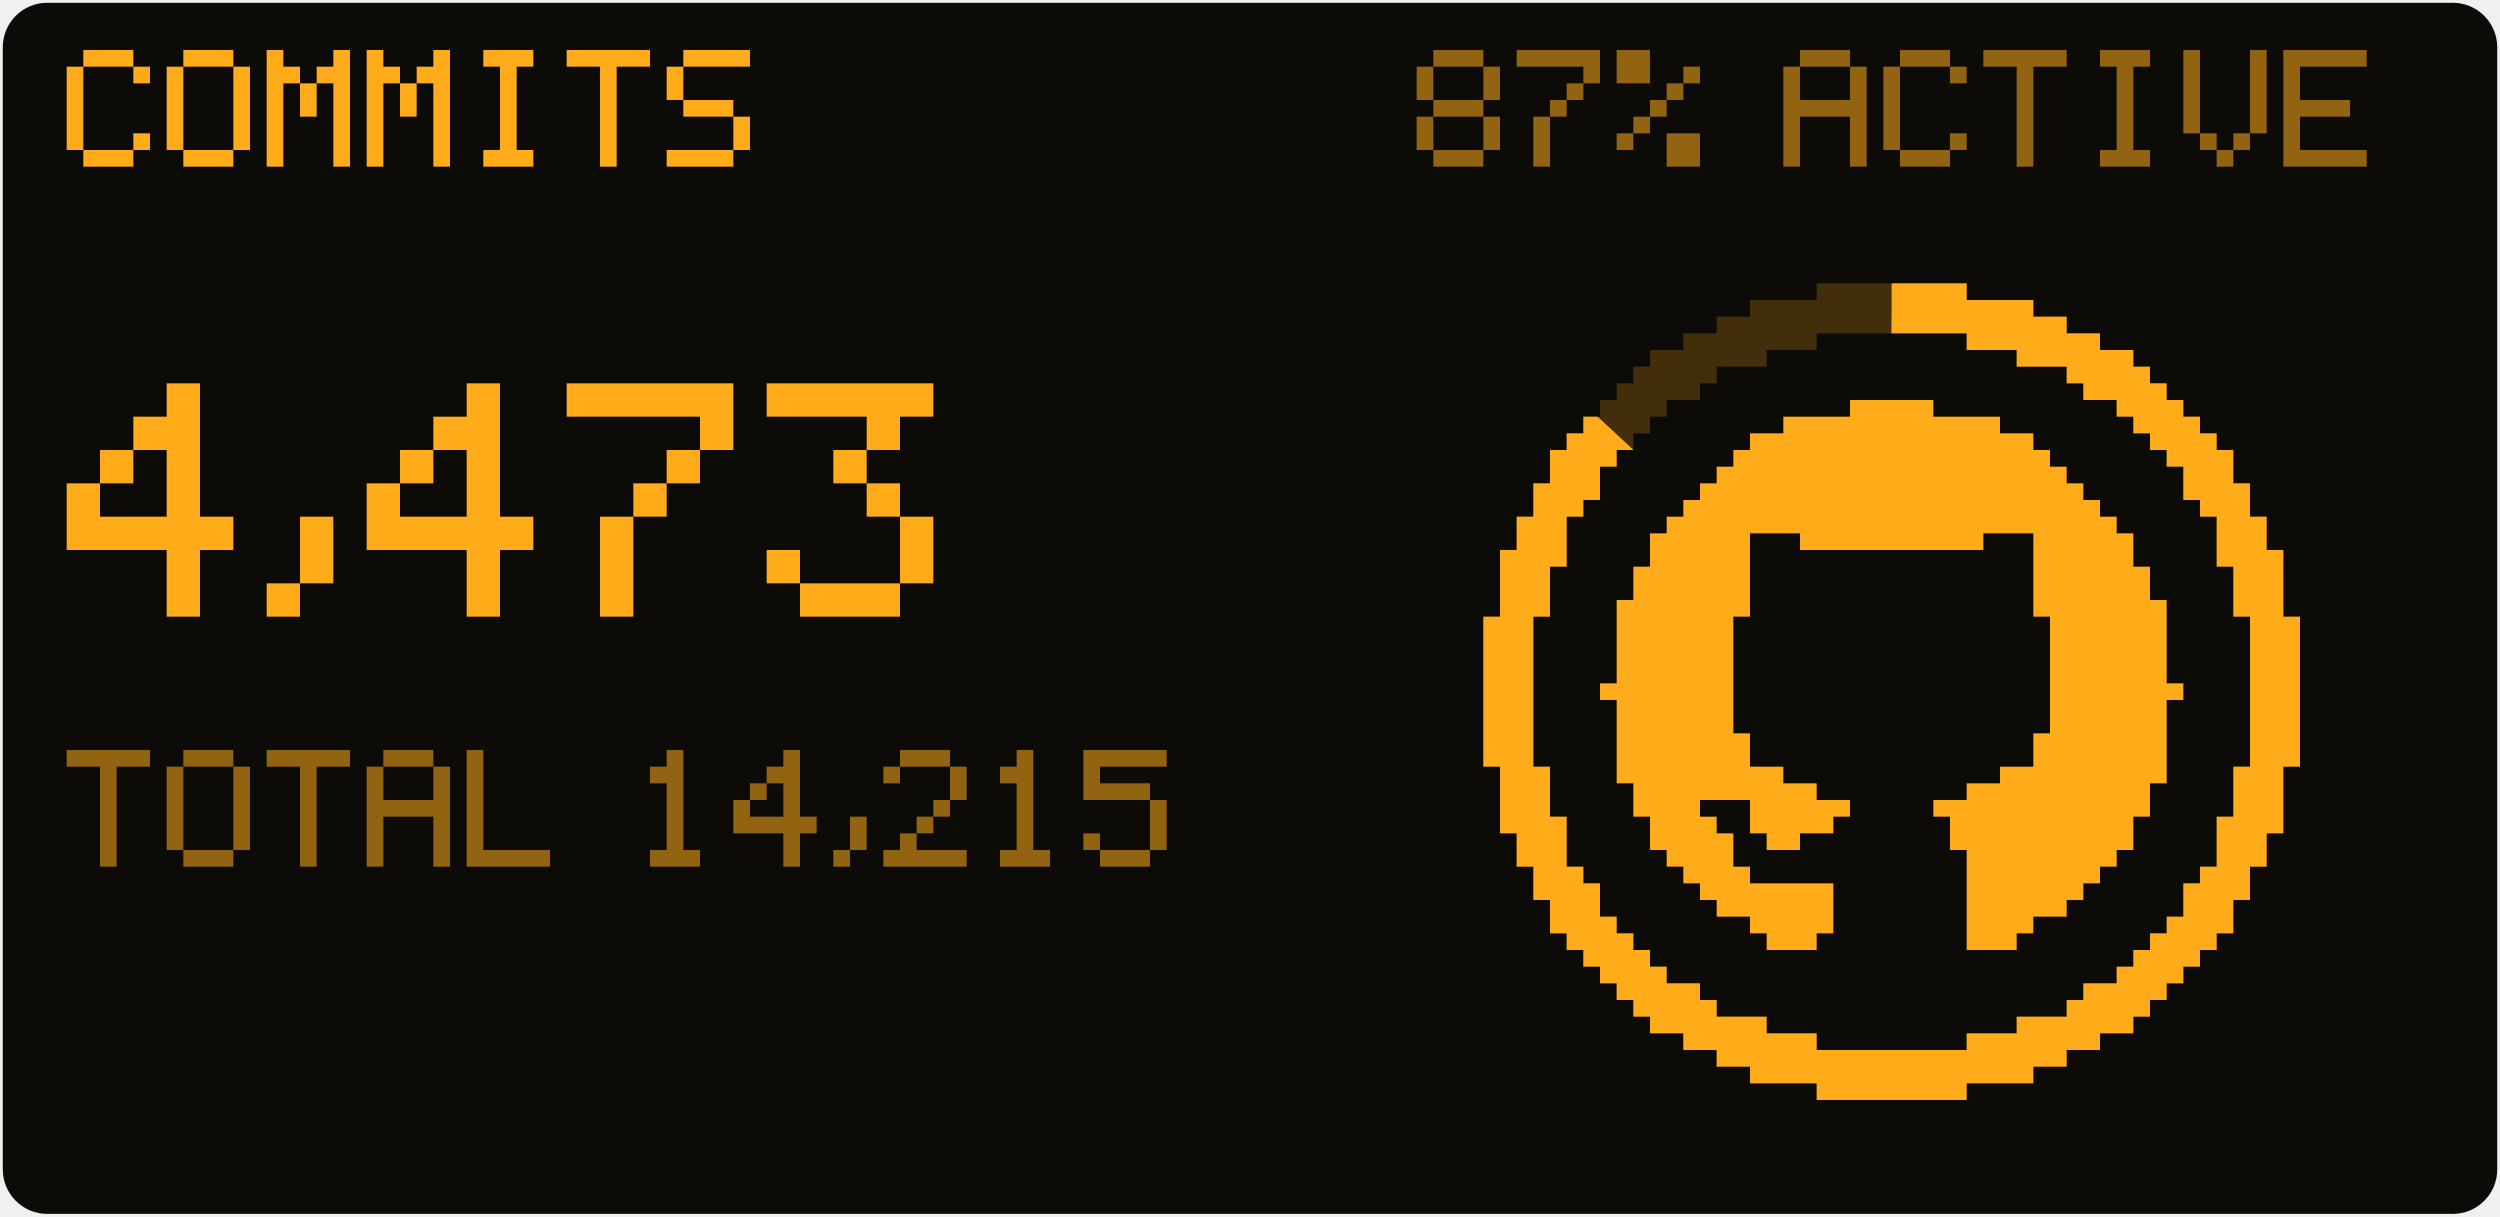
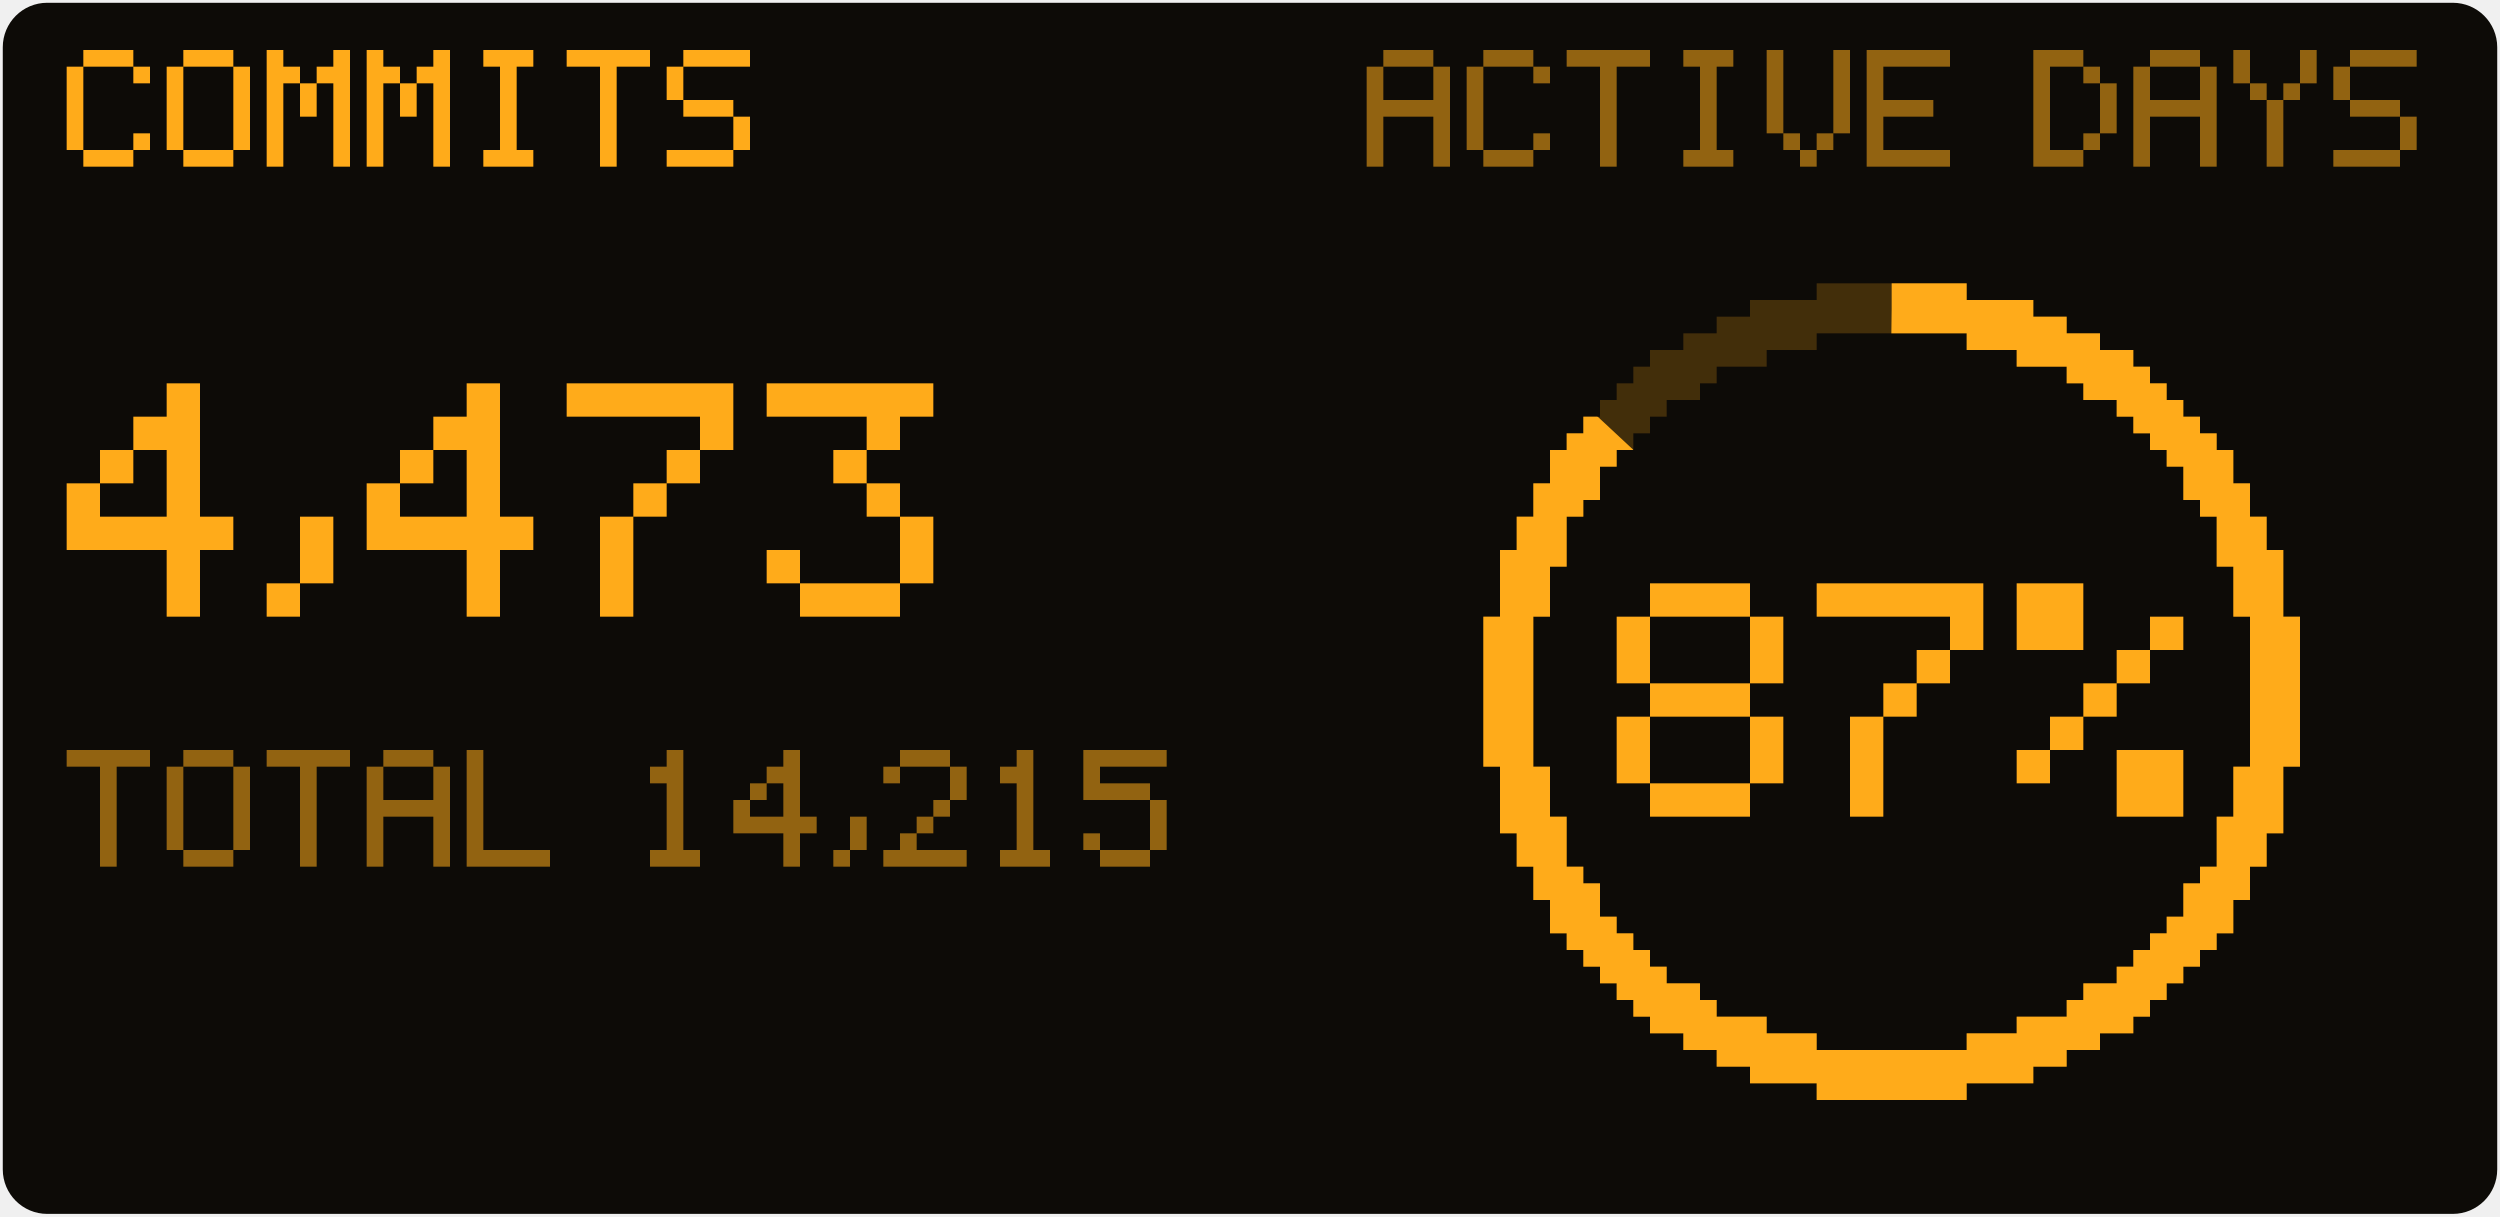
<svg xmlns="http://www.w3.org/2000/svg" width="450" height="219" viewBox="0 0 450 219" fill="none" role="img" aria-labelledby="title desc">
  <style>
  text { font-family: -apple-system, BlinkMacSystemFont, 'Segoe UI', 'Noto Sans', Helvetica, Arial, sans-serif; }
  .as0 { animation: as0 18s infinite; }
  @keyframes as0 { 0.000% { opacity: 1; transform: translateY(0px); } 20.000% { opacity: 1; transform: translateY(0px); animation-timing-function: steps(71); } 23.333% { opacity: 1; transform: translateY(-213px); } 23.339% { opacity: 0; transform: translateY(0); } 100.000% { opacity: 0; transform: translateY(0); } }
  .ash0 { animation: ash0 18s infinite; }
  @keyframes ash0 { 0.000% { transform: translateX(-30px) skewX(-25deg); } 6.111% { transform: translateX(-30px) skewX(-25deg); animation-timing-function: steps(41); } 10.716% { transform: translateX(343px) skewX(-25deg); } 100.000% { transform: translateX(343px) skewX(-25deg); } }
  .asp0all { animation: asp0all 18s infinite; }
  @keyframes asp0all { 0.000% { opacity: 0; } 3.333% { opacity: 0; animation-timing-function: steps(1, end); } 3.339% { opacity: 1; } 99.994% { opacity: 1; animation-timing-function: steps(1, end); } 100.000% { opacity: 0; } }
  .asp0k0 { animation: asp0k0 18s infinite; }
  @keyframes asp0k0 { 0.000% { opacity: 0; } 0.000% { opacity: 0; animation-timing-function: steps(1, end); } 0.556% { opacity: 1; } 99.994% { opacity: 1; animation-timing-function: steps(1, end); } 100.000% { opacity: 0; } }
  .asp0k1 { animation: asp0k1 18s infinite; }
  @keyframes asp0k1 { 0.000% { opacity: 0; } 0.556% { opacity: 0; animation-timing-function: steps(1, end); } 1.111% { opacity: 1; } 99.994% { opacity: 1; animation-timing-function: steps(1, end); } 100.000% { opacity: 0; } }
  .asp0k2 { animation: asp0k2 18s infinite; }
  @keyframes asp0k2 { 0.000% { opacity: 0; } 1.111% { opacity: 0; animation-timing-function: steps(1, end); } 1.667% { opacity: 1; } 99.994% { opacity: 1; animation-timing-function: steps(1, end); } 100.000% { opacity: 0; } }
  .asp0k3 { animation: asp0k3 18s infinite; }
  @keyframes asp0k3 { 0.000% { opacity: 0; } 1.667% { opacity: 0; animation-timing-function: steps(1, end); } 2.222% { opacity: 1; } 99.994% { opacity: 1; animation-timing-function: steps(1, end); } 100.000% { opacity: 0; } }
  .asp0k4 { animation: asp0k4 18s infinite; }
  @keyframes asp0k4 { 0.000% { opacity: 0; } 2.222% { opacity: 0; animation-timing-function: steps(1, end); } 2.778% { opacity: 1; } 99.994% { opacity: 1; animation-timing-function: steps(1, end); } 100.000% { opacity: 0; } }
  .asp0k5 { animation: asp0k5 18s infinite; }
  @keyframes asp0k5 { 0.000% { opacity: 0; } 2.778% { opacity: 0; animation-timing-function: steps(1, end); } 3.333% { opacity: 1; } 99.994% { opacity: 1; animation-timing-function: steps(1, end); } 100.000% { opacity: 0; } }
  .as1 { animation: as1 18s infinite; }
  @keyframes as1 { 0.000% { opacity: 0; transform: translateY(0); } 19.994% { opacity: 0; transform: translateY(0); } 20.000% { opacity: 1; transform: translateY(213px); animation-timing-function: steps(71); } 23.333% { opacity: 1; transform: translateY(0px); } 43.333% { opacity: 1; transform: translateY(0px); } 43.339% { opacity: 0; transform: translateY(0); } 100.000% { opacity: 0; transform: translateY(0); } }
  .ash1 { animation: ash1 18s infinite; }
  @keyframes ash1 { 0.000% { transform: translateX(-30px) skewX(-25deg); } 26.111% { transform: translateX(-30px) skewX(-25deg); animation-timing-function: steps(41); } 30.716% { transform: translateX(343px) skewX(-25deg); } 100.000% { transform: translateX(343px) skewX(-25deg); } }
  .awo1 { transform-box: fill-box; transform-origin: right; animation: awo1 18s infinite; }
  @keyframes awo1 { 0.000% { transform: scaleX(1); } 40.000% { transform: scaleX(1); animation-timing-function: steps(80); } 43.333% { transform: scaleX(0); } 100.000% { transform: scaleX(1); } }
  .as2 { animation: as2 18s infinite; }
  @keyframes as2 { 0.000% { opacity: 0; transform: translateY(0); } 39.994% { opacity: 0; transform: translateY(0); } 40.000% { opacity: 1; transform: translateY(0px); } 59.994% { opacity: 1; transform: translateY(0px); } 60.000% { opacity: 0; transform: translateY(0); } 100.000% { opacity: 0; transform: translateY(0); } }
  .ash2 { animation: ash2 18s infinite; }
  @keyframes ash2 { 0.000% { transform: translateX(-30px) skewX(-25deg); } 46.111% { transform: translateX(-30px) skewX(-25deg); animation-timing-function: steps(41); } 50.716% { transform: translateX(343px) skewX(-25deg); } 100.000% { transform: translateX(343px) skewX(-25deg); } }
  .awi2 { transform-box: fill-box; transform-origin: left; animation: awi2 18s infinite; }
  @keyframes awi2 { 0.000% { transform: scaleX(0); } 40.000% { transform: scaleX(0); animation-timing-function: steps(80); } 43.333% { transform: scaleX(1); } 99.994% { transform: scaleX(1); } 100.000% { transform: scaleX(0); } }
  .awb2 { animation: awb2 18s infinite; }
  @keyframes awb2 { 0.000% { opacity: 0; transform: translateX(0); } 39.994% { opacity: 0; transform: translateX(0); } 40.000% { opacity: 1; transform: translateX(0); animation-timing-function: steps(78); } 43.333% { opacity: 1; transform: translateX(234px); } 43.339% { opacity: 0; transform: translateX(0); } 100.000% { opacity: 0; transform: translateX(0); } }
  .as3 { animation: as3 18s infinite; }
  @keyframes as3 { 0.000% { opacity: 0; transform: translateY(0); } 59.994% { opacity: 0; transform: translateY(0); } 60.000% { opacity: 1; transform: translateY(0); animation-timing-function: steps(1, end); } 60.667% { opacity: 0; transform: translateY(0); animation-timing-function: steps(1, end); } 61.333% { opacity: 1; transform: translateY(0); animation-timing-function: steps(1, end); } 62.000% { opacity: 0; transform: translateY(0); animation-timing-function: steps(1, end); } 62.667% { opacity: 1; transform: translateY(0); animation-timing-function: steps(1, end); } 79.994% { opacity: 1; transform: translateY(0px); } 80.000% { opacity: 0; transform: translateY(0); } 100.000% { opacity: 0; transform: translateY(0); } }
  .ash3 { animation: ash3 18s infinite; }
  @keyframes ash3 { 0.000% { transform: translateX(-30px) skewX(-25deg); } 66.111% { transform: translateX(-30px) skewX(-25deg); animation-timing-function: steps(41); } 70.716% { transform: translateX(343px) skewX(-25deg); } 100.000% { transform: translateX(343px) skewX(-25deg); } }
  .as4 { animation: as4 18s infinite; }
  @keyframes as4 { 0.000% { opacity: 0; transform: translateY(0); } 79.994% { opacity: 0; transform: translateY(0); } 80.000% { opacity: 1; transform: translateY(0px); } 99.994% { opacity: 1; transform: translateY(0px); } 100.000% { opacity: 0; transform: translateY(0); } }
  .ash4 { animation: ash4 18s infinite; }
  @keyframes ash4 { 0.000% { transform: translateX(-30px) skewX(-25deg); } 86.111% { transform: translateX(-30px) skewX(-25deg); animation-timing-function: steps(41); } 90.716% { transform: translateX(343px) skewX(-25deg); } 100.000% { transform: translateX(343px) skewX(-25deg); } }
  .at4c0 { animation: at4c0 18s infinite; }
  @keyframes at4c0 { 0.000% { opacity: 0; } 80.000% { opacity: 0; animation-timing-function: steps(1, end); } 80.222% { opacity: 1; } 99.994% { opacity: 1; animation-timing-function: steps(1, end); } 100.000% { opacity: 0; } }
  .at4c1 { animation: at4c1 18s infinite; }
  @keyframes at4c1 { 0.000% { opacity: 0; } 80.222% { opacity: 0; animation-timing-function: steps(1, end); } 80.444% { opacity: 1; } 99.994% { opacity: 1; animation-timing-function: steps(1, end); } 100.000% { opacity: 0; } }
  .at4c2 { animation: at4c2 18s infinite; }
  @keyframes at4c2 { 0.000% { opacity: 0; } 80.444% { opacity: 0; animation-timing-function: steps(1, end); } 80.667% { opacity: 1; } 99.994% { opacity: 1; animation-timing-function: steps(1, end); } 100.000% { opacity: 0; } }
  .at4c3 { animation: at4c3 18s infinite; }
  @keyframes at4c3 { 0.000% { opacity: 0; } 80.667% { opacity: 0; animation-timing-function: steps(1, end); } 80.889% { opacity: 1; } 99.994% { opacity: 1; animation-timing-function: steps(1, end); } 100.000% { opacity: 0; } }
  .at4c4 { animation: at4c4 18s infinite; }
  @keyframes at4c4 { 0.000% { opacity: 0; } 80.889% { opacity: 0; animation-timing-function: steps(1, end); } 81.111% { opacity: 1; } 99.994% { opacity: 1; animation-timing-function: steps(1, end); } 100.000% { opacity: 0; } }
  .at4c5 { animation: at4c5 18s infinite; }
  @keyframes at4c5 { 0.000% { opacity: 0; } 81.111% { opacity: 0; animation-timing-function: steps(1, end); } 81.333% { opacity: 1; } 99.994% { opacity: 1; animation-timing-function: steps(1, end); } 100.000% { opacity: 0; } }
  .at4c6 { animation: at4c6 18s infinite; }
  @keyframes at4c6 { 0.000% { opacity: 0; } 81.333% { opacity: 0; animation-timing-function: steps(1, end); } 81.556% { opacity: 1; } 99.994% { opacity: 1; animation-timing-function: steps(1, end); } 100.000% { opacity: 0; } }
  .at4c7 { animation: at4c7 18s infinite; }
  @keyframes at4c7 { 0.000% { opacity: 0; } 81.556% { opacity: 0; animation-timing-function: steps(1, end); } 81.778% { opacity: 1; } 99.994% { opacity: 1; animation-timing-function: steps(1, end); } 100.000% { opacity: 0; } }
  .at4c8 { animation: at4c8 18s infinite; }
  @keyframes at4c8 { 0.000% { opacity: 0; } 81.778% { opacity: 0; animation-timing-function: steps(1, end); } 82.000% { opacity: 1; } 99.994% { opacity: 1; animation-timing-function: steps(1, end); } 100.000% { opacity: 0; } }
  .at4c9 { animation: at4c9 18s infinite; }
  @keyframes at4c9 { 0.000% { opacity: 0; } 82.000% { opacity: 0; animation-timing-function: steps(1, end); } 82.222% { opacity: 1; } 99.994% { opacity: 1; animation-timing-function: steps(1, end); } 100.000% { opacity: 0; } }
  .at4c10 { animation: at4c10 18s infinite; }
  @keyframes at4c10 { 0.000% { opacity: 0; } 82.222% { opacity: 0; animation-timing-function: steps(1, end); } 82.444% { opacity: 1; } 99.994% { opacity: 1; animation-timing-function: steps(1, end); } 100.000% { opacity: 0; } }
  .at4c11 { animation: at4c11 18s infinite; }
  @keyframes at4c11 { 0.000% { opacity: 0; } 82.444% { opacity: 0; animation-timing-function: steps(1, end); } 82.667% { opacity: 1; } 99.994% { opacity: 1; animation-timing-function: steps(1, end); } 100.000% { opacity: 0; } }
  .at4c12 { animation: at4c12 18s infinite; }
  @keyframes at4c12 { 0.000% { opacity: 0; } 82.667% { opacity: 0; animation-timing-function: steps(1, end); } 82.889% { opacity: 1; } 99.994% { opacity: 1; animation-timing-function: steps(1, end); } 100.000% { opacity: 0; } }
  .at4c13 { animation: at4c13 18s infinite; }
  @keyframes at4c13 { 0.000% { opacity: 0; } 82.889% { opacity: 0; animation-timing-function: steps(1, end); } 83.111% { opacity: 1; } 99.994% { opacity: 1; animation-timing-function: steps(1, end); } 100.000% { opacity: 0; } }
  .at4c14 { animation: at4c14 18s infinite; }
  @keyframes at4c14 { 0.000% { opacity: 0; } 83.111% { opacity: 0; animation-timing-function: steps(1, end); } 83.333% { opacity: 1; } 99.994% { opacity: 1; animation-timing-function: steps(1, end); } 100.000% { opacity: 0; } }
  .at4c15 { animation: at4c15 18s infinite; }
  @keyframes at4c15 { 0.000% { opacity: 0; } 83.333% { opacity: 0; animation-timing-function: steps(1, end); } 83.556% { opacity: 1; } 99.994% { opacity: 1; animation-timing-function: steps(1, end); } 100.000% { opacity: 0; } }
  .at4c16 { animation: at4c16 18s infinite; }
  @keyframes at4c16 { 0.000% { opacity: 0; } 83.556% { opacity: 0; animation-timing-function: steps(1, end); } 83.778% { opacity: 1; } 99.994% { opacity: 1; animation-timing-function: steps(1, end); } 100.000% { opacity: 0; } }
  .at4c17 { animation: at4c17 18s infinite; }
  @keyframes at4c17 { 0.000% { opacity: 0; } 83.778% { opacity: 0; animation-timing-function: steps(1, end); } 84.000% { opacity: 1; } 99.994% { opacity: 1; animation-timing-function: steps(1, end); } 100.000% { opacity: 0; } }
  .at4c18 { animation: at4c18 18s infinite; }
  @keyframes at4c18 { 0.000% { opacity: 0; } 84.000% { opacity: 0; animation-timing-function: steps(1, end); } 84.222% { opacity: 1; } 99.994% { opacity: 1; animation-timing-function: steps(1, end); } 100.000% { opacity: 0; } }
  .at4c19 { animation: at4c19 18s infinite; }
  @keyframes at4c19 { 0.000% { opacity: 0; } 84.222% { opacity: 0; animation-timing-function: steps(1, end); } 84.444% { opacity: 1; } 99.994% { opacity: 1; animation-timing-function: steps(1, end); } 100.000% { opacity: 0; } }
  .at4c20 { animation: at4c20 18s infinite; }
  @keyframes at4c20 { 0.000% { opacity: 0; } 84.444% { opacity: 0; animation-timing-function: steps(1, end); } 84.667% { opacity: 1; } 99.994% { opacity: 1; animation-timing-function: steps(1, end); } 100.000% { opacity: 0; } }
  .at4c21 { animation: at4c21 18s infinite; }
  @keyframes at4c21 { 0.000% { opacity: 0; } 84.667% { opacity: 0; animation-timing-function: steps(1, end); } 84.889% { opacity: 1; } 99.994% { opacity: 1; animation-timing-function: steps(1, end); } 100.000% { opacity: 0; } }
  .at4c22 { animation: at4c22 18s infinite; }
  @keyframes at4c22 { 0.000% { opacity: 0; } 84.889% { opacity: 0; animation-timing-function: steps(1, end); } 85.111% { opacity: 1; } 99.994% { opacity: 1; animation-timing-function: steps(1, end); } 100.000% { opacity: 0; } }
  .at4c23 { animation: at4c23 18s infinite; }
  @keyframes at4c23 { 0.000% { opacity: 0; } 85.111% { opacity: 0; animation-timing-function: steps(1, end); } 85.333% { opacity: 1; } 99.994% { opacity: 1; animation-timing-function: steps(1, end); } 100.000% { opacity: 0; } }
  .fill { animation: fill 1.4s steps(40) 0.2s both; }
  @keyframes fill { from { stroke-dashoffset: 433.5; } }
  @media (prefers-reduced-motion: reduce) { * { animation: none !important; } }
</style>
  <rect x="0.5" y="0.5" width="449" height="218" rx="8" fill="#0d0b07" />
  <defs>
    <mask id="ash0" maskUnits="userSpaceOnUse" x="0" y="0" width="450" height="219">
      <rect class="ash0" x="0" y="0" width="15" height="219" fill="#fff" transform="translate(-30 0)" />
    </mask>
    <pattern id="asp0p0" width="48" height="48" patternUnits="userSpaceOnUse">
      <path d="M24 0h3v3h-3zM39 0h3v3h-3zM45 0h3v3h-3zM0 3h3v3h-3zM15 3h3v3h-3zM30 3h3v3h-3zM36 3h6v3h-6zM12 6h3v3h-3zM18 6h3v3h-3zM33 9h3v3h-3zM3 12h3v6h-3zM12 12h3v3h-3zM39 15h3v3h-3zM24 18h3v3h-3zM30 18h3v3h-3zM21 24h6v3h-6zM15 27h3v3h-3zM30 27h3v3h-3zM12 30h3v6h-3zM21 30h3v3h-3zM33 30h3v3h-3zM3 33h3v3h-3zM18 33h3v3h-3zM30 33h3v3h-3zM0 36h3v3h-3zM15 36h3v3h-3zM21 36h3v6h-3zM27 36h3v3h-3zM33 36h3v3h-3zM45 36h3v6h-3zM0 39h9v3h-9zM12 39h3v6h-3zM21 42h6v3h-6zM6 45h3v3h-3z" fill="#fff" />
    </pattern>
    <pattern id="asp0p1" width="48" height="48" patternUnits="userSpaceOnUse">
      <path d="M3 0h3v3h-3zM30 0h6v3h-6zM24 3h3v3h-3zM27 6h3v3h-3zM33 6h3v3h-3zM42 6h3v3h-3zM6 9h3v3h-3zM30 9h3v3h-3zM45 9h3v3h-3zM9 12h3v3h-3zM27 12h3v3h-3zM42 12h6v3h-6zM6 15h3v3h-3zM24 15h6v3h-6zM33 15h3v3h-3zM3 18h3v3h-3zM9 18h6v3h-6zM36 18h3v3h-3zM6 21h6v3h-6zM12 24h6v3h-6zM33 24h3v3h-3zM39 24h6v3h-6zM9 27h3v3h-3zM24 27h3v3h-3zM39 27h3v3h-3zM9 33h3v6h-3zM15 33h3v3h-3zM42 33h6v3h-6zM30 36h3v3h-3zM18 39h3v3h-3zM24 39h6v3h-6zM0 42h3v3h-3zM27 42h9v3h-9zM33 45h3v3h-3z" fill="#fff" />
    </pattern>
    <pattern id="asp0p2" width="48" height="48" patternUnits="userSpaceOnUse">
      <path d="M42 0h3v3h-3zM21 3h3v3h-3zM15 6h3v6h-3zM24 6h3v6h-3zM45 6h3v3h-3zM3 9h3v3h-3zM42 9h3v3h-3zM0 12h3v3h-3zM30 12h6v3h-6zM15 15h6v3h-6zM0 18h3v3h-3zM15 18h3v3h-3zM21 18h3v3h-3zM27 18h3v3h-3zM12 21h6v3h-6zM36 21h3v3h-3zM45 21h3v3h-3zM0 24h3v3h-3zM18 24h3v3h-3zM21 27h3v3h-3zM36 27h3v3h-3zM45 27h3v3h-3zM6 30h3v3h-3zM39 30h6v3h-6zM33 33h3v3h-3zM39 33h3v6h-3zM9 39h3v6h-3zM30 39h3v3h-3zM39 45h3v3h-3z" fill="#fff" />
    </pattern>
    <pattern id="asp0p3" width="48" height="48" patternUnits="userSpaceOnUse">
      <path d="M0 0h3v3h-3zM6 0h3v3h-3zM15 0h3v3h-3zM18 3h3v3h-3zM21 6h3v6h-3zM39 6h3v3h-3zM0 9h3v3h-3zM12 9h3v3h-3zM27 9h3v3h-3zM36 9h6v3h-6zM18 12h6v3h-6zM36 12h3v6h-3zM0 15h3v3h-3zM21 15h3v3h-3zM39 18h6v3h-6zM21 21h3v3h-3zM30 21h3v3h-3zM39 21h3v3h-3zM27 24h3v3h-3zM36 24h3v3h-3zM45 24h3v3h-3zM0 27h3v6h-3zM42 27h3v3h-3zM15 30h6v3h-6zM24 30h3v3h-3zM30 30h3v3h-3zM27 33h3v3h-3zM3 36h6v3h-6zM12 36h3v3h-3zM33 39h3v3h-3zM42 39h3v3h-3zM36 42h6v3h-6zM45 42h3v3h-3zM3 45h3v3h-3zM9 45h9v3h-9zM24 45h3v3h-3z" fill="#fff" />
    </pattern>
    <pattern id="asp0p4" width="48" height="48" patternUnits="userSpaceOnUse">
      <path d="M12 0h3v3h-3zM3 3h3v6h-3zM9 3h6v3h-6zM33 3h3v3h-3zM42 3h6v3h-6zM9 6h3v3h-3zM30 6h3v3h-3zM18 9h3v3h-3zM6 12h3v3h-3zM39 12h3v3h-3zM9 15h6v3h-6zM45 15h3v3h-3zM6 18h3v3h-3zM18 18h3v6h-3zM0 21h3v3h-3zM27 21h3v3h-3zM3 24h3v3h-3zM30 24h3v3h-3zM12 27h3v3h-3zM18 27h3v3h-3zM27 27h3v6h-3zM45 30h3v3h-3zM0 33h3v3h-3zM21 33h6v3h-6zM36 33h3v6h-3zM42 36h3v3h-3zM39 39h3v3h-3zM3 42h6v3h-6zM15 42h6v3h-6zM18 45h3v3h-3zM27 45h3v3h-3z" fill="#fff" />
    </pattern>
    <pattern id="asp0p5" width="48" height="48" patternUnits="userSpaceOnUse">
      <path d="M9 0h3v3h-3zM18 0h6v3h-6zM27 0h3v6h-3zM36 0h3v3h-3zM6 3h3v6h-3zM0 6h3v3h-3zM36 6h3v3h-3zM9 9h3v3h-3zM15 12h3v3h-3zM24 12h3v3h-3zM30 15h3v3h-3zM42 15h3v3h-3zM33 18h3v6h-3zM45 18h3v3h-3zM3 21h3v3h-3zM24 21h3v3h-3zM42 21h3v3h-3zM6 24h6v3h-6zM3 27h6v3h-6zM33 27h3v3h-3zM3 30h3v3h-3zM9 30h3v3h-3zM36 30h3v3h-3zM6 33h3v3h-3zM18 36h3v3h-3zM24 36h3v3h-3zM15 39h3v3h-3zM36 39h3v3h-3zM42 42h3v3h-3zM0 45h3v3h-3zM21 45h3v3h-3zM30 45h3v3h-3zM36 45h3v3h-3zM42 45h6v3h-6z" fill="#fff" />
    </pattern>
    <mask id="asp0" maskUnits="userSpaceOnUse" x="0" y="0" width="450" height="219">
      <rect class="asp0k0" x="0" y="0" width="450" height="219" fill="url(#asp0p0)" />
      <rect class="asp0k1" x="0" y="0" width="450" height="219" fill="url(#asp0p1)" />
      <rect class="asp0k2" x="0" y="0" width="450" height="219" fill="url(#asp0p2)" />
      <rect class="asp0k3" x="0" y="0" width="450" height="219" fill="url(#asp0p3)" />
      <rect class="asp0k4" x="0" y="0" width="450" height="219" fill="url(#asp0p4)" />
      <rect class="asp0k5" x="0" y="0" width="450" height="219" fill="url(#asp0p5)" />
      <rect class="asp0all" x="0" y="0" width="450" height="219" fill="#fff" />
    </mask>
    <mask id="ash1" maskUnits="userSpaceOnUse" x="0" y="0" width="450" height="219">
      <rect class="ash1" x="0" y="0" width="15" height="219" fill="#fff" transform="translate(-30 0)" />
    </mask>
    <mask id="awo1" maskUnits="userSpaceOnUse" x="0" y="0" width="450" height="219">
      <rect class="awo1" x="0" y="0" width="240" height="219" fill="#fff" />
    </mask>
    <mask id="ash2" maskUnits="userSpaceOnUse" x="0" y="0" width="450" height="219">
      <rect class="ash2" x="0" y="0" width="15" height="219" fill="#fff" transform="translate(-30 0)" />
    </mask>
    <mask id="awi2" maskUnits="userSpaceOnUse" x="0" y="0" width="450" height="219">
      <rect class="awi2" x="0" y="0" width="240" height="219" fill="#fff" />
    </mask>
    <mask id="ash3" maskUnits="userSpaceOnUse" x="0" y="0" width="450" height="219">
      <rect class="ash3" x="0" y="0" width="15" height="219" fill="#fff" transform="translate(-30 0)" />
    </mask>
    <mask id="ash4" maskUnits="userSpaceOnUse" x="0" y="0" width="450" height="219">
      <rect class="ash4" x="0" y="0" width="15" height="219" fill="#fff" transform="translate(-30 0)" />
    </mask>
    <clipPath id="aregion">
      <rect x="0" y="3" width="240" height="213" />
    </clipPath>
    <mask id="fill" maskUnits="userSpaceOnUse" x="0" y="0" width="450" height="219">
      <circle class="fill" cx="340.5" cy="124.5" r="69" stroke="#fff" stroke-width="15" fill="none" stroke-dasharray="433.5" stroke-dashoffset="56.4" transform="rotate(-90 340.5 124.5)" />
    </mask>
  </defs>
  <g clip-path="url(#aregion)">
    <g class="as0">
      <g mask="url(#asp0)">
        <path d="M15 9h9v3h-9zM33 9h9v3h-9zM48 9h3v3h-3zM60 9h3v3h-3zM66 9h3v3h-3zM78 9h3v3h-3zM87 9h9v3h-9zM102 9h15v3h-15zM123 9h12v3h-12zM12 12h3v15h-3zM24 12h3v3h-3zM30 12h3v15h-3zM42 12h3v15h-3zM48 12h6v3h-6zM57 12h6v3h-6zM66 12h6v3h-6zM75 12h6v3h-6zM90 12h3v15h-3zM108 12h3v18h-3zM120 12h3v6h-3zM48 15h3v15h-3zM54 15h3v6h-3zM60 15h3v15h-3zM66 15h3v15h-3zM72 15h3v6h-3zM78 15h3v15h-3zM123 18h9v3h-9zM132 21h3v6h-3zM24 24h3v3h-3zM15 27h9v3h-9zM33 27h9v3h-9zM87 27h9v3h-9zM120 27h12v3h-12z" fill="#ffab1a" />
        <path d="M30 69h6v6h-6zM84 69h6v6h-6zM102 69h30v6h-30zM138 69h30v6h-30zM24 75h12v6h-12zM78 75h12v6h-12zM126 75h6v6h-6zM156 75h6v6h-6zM18 81h6v6h-6zM30 81h6v12h-6zM72 81h6v6h-6zM84 81h6v12h-6zM120 81h6v6h-6zM150 81h6v6h-6zM12 87h6v6h-6zM66 87h6v6h-6zM114 87h6v6h-6zM156 87h6v6h-6zM12 93h30v6h-30zM54 93h6v12h-6zM66 93h30v6h-30zM108 93h6v18h-6zM162 93h6v12h-6zM30 99h6v12h-6zM84 99h6v12h-6zM138 99h6v6h-6zM48 105h6v6h-6zM144 105h18v6h-18z" fill="#ffab1a" />
        <path d="M12 135h15v3h-15zM33 135h9v3h-9zM48 135h15v3h-15zM69 135h9v3h-9zM84 135h3v18h-3zM120 135h3v3h-3zM141 135h3v3h-3zM162 135h9v3h-9zM183 135h3v3h-3zM195 135h15v3h-15zM18 138h3v18h-3zM30 138h3v15h-3zM42 138h3v15h-3zM54 138h3v18h-3zM66 138h3v6h-3zM78 138h3v6h-3zM117 138h6v3h-6zM138 138h6v3h-6zM159 138h3v3h-3zM171 138h3v6h-3zM180 138h6v3h-6zM195 138h3v3h-3zM120 141h3v12h-3zM135 141h3v3h-3zM141 141h3v6h-3zM183 141h3v12h-3zM195 141h12v3h-12zM66 144h15v3h-15zM132 144h3v3h-3zM168 144h3v3h-3zM207 144h3v9h-3zM66 147h3v9h-3zM78 147h3v9h-3zM132 147h15v3h-15zM153 147h3v6h-3zM165 147h3v3h-3zM141 150h3v6h-3zM162 150h3v3h-3zM195 150h3v3h-3zM33 153h9v3h-9zM84 153h15v3h-15zM117 153h9v3h-9zM150 153h3v3h-3zM159 153h15v3h-15zM180 153h9v3h-9zM198 153h9v3h-9z" fill="#ffab1a" fill-opacity="0.55" />
        <g mask="url(#ash0)">
          <path d="M30 69h6v6h-6zM84 69h6v6h-6zM102 69h30v6h-30zM138 69h30v6h-30zM24 75h12v6h-12zM78 75h12v6h-12zM126 75h6v6h-6zM156 75h6v6h-6zM18 81h6v6h-6zM30 81h6v12h-6zM72 81h6v6h-6zM84 81h6v12h-6zM120 81h6v6h-6zM150 81h6v6h-6zM12 87h6v6h-6zM66 87h6v6h-6zM114 87h6v6h-6zM156 87h6v6h-6zM12 93h30v6h-30zM54 93h6v12h-6zM66 93h30v6h-30zM108 93h6v18h-6zM162 93h6v12h-6zM30 99h6v12h-6zM84 99h6v12h-6zM138 99h6v6h-6zM48 105h6v6h-6zM144 105h18v6h-18z" fill="#fff2cc" />
        </g>
      </g>
    </g>
    <g class="as1" opacity="0">
      <g mask="url(#awo1)">
        <path d="M12 9h12v3h-12zM30 9h12v3h-12zM51 9h12v3h-12zM81 9h9v3h-9zM96 9h12v3h-12zM114 9h15v3h-15zM135 9h9v3h-9zM150 9h15v3h-15zM168 9h15v3h-15zM186 9h9v3h-9zM12 12h3v6h-3zM24 12h3v6h-3zM30 12h3v6h-3zM42 12h3v6h-3zM48 12h3v6h-3zM78 12h3v15h-3zM90 12h3v3h-3zM96 12h3v6h-3zM108 12h3v6h-3zM114 12h3v6h-3zM132 12h3v6h-3zM144 12h3v6h-3zM156 12h3v18h-3zM168 12h3v6h-3zM186 12h3v15h-3zM195 12h3v3h-3zM198 15h3v9h-3zM12 18h12v3h-12zM30 18h12v3h-12zM51 18h9v3h-9zM96 18h12v3h-12zM114 18h12v3h-12zM132 18h15v3h-15zM168 18h12v3h-12zM12 21h3v9h-3zM30 21h3v9h-3zM36 21h3v3h-3zM60 21h3v6h-3zM96 21h3v9h-3zM102 21h3v3h-3zM114 21h3v6h-3zM132 21h3v9h-3zM144 21h3v9h-3zM168 21h3v6h-3zM39 24h3v3h-3zM90 24h3v3h-3zM105 24h3v3h-3zM195 24h3v3h-3zM42 27h3v3h-3zM48 27h12v3h-12zM81 27h9v3h-9zM108 27h3v3h-3zM114 27h15v3h-15zM168 27h15v3h-15zM186 27h9v3h-9z" fill="#ffab1a" />
        <path d="M18 69h18v6h-18zM54 69h18v6h-18zM90 69h18v6h-18zM12 75h6v6h-6zM36 75h6v12h-6zM48 75h6v12h-6zM72 75h6v12h-6zM84 75h6v6h-6zM108 75h6v12h-6zM30 87h6v6h-6zM54 87h24v6h-24zM102 87h6v6h-6zM24 93h6v6h-6zM72 93h6v6h-6zM96 93h6v6h-6zM18 99h6v6h-6zM66 99h6v6h-6zM90 99h6v6h-6zM12 105h30v6h-30zM54 105h12v6h-12zM84 105h30v6h-30z" fill="#ffab1a" />
        <path d="M12 135h15v3h-15zM33 135h9v3h-9zM48 135h15v3h-15zM69 135h9v3h-9zM84 135h3v18h-3zM117 135h9v3h-9zM135 135h9v3h-9zM153 135h9v3h-9zM18 138h3v18h-3zM30 138h3v15h-3zM42 138h3v15h-3zM54 138h3v18h-3zM66 138h3v6h-3zM78 138h3v6h-3zM114 138h3v6h-3zM126 138h3v6h-3zM132 138h3v9h-3zM144 138h3v3h-3zM150 138h3v6h-3zM162 138h3v6h-3zM141 141h6v3h-6zM66 144h15v3h-15zM117 144h9v3h-9zM138 144h3v3h-3zM144 144h3v9h-3zM153 144h12v3h-12zM66 147h3v9h-3zM78 147h3v9h-3zM114 147h3v6h-3zM126 147h3v6h-3zM132 147h6v3h-6zM162 147h3v3h-3zM132 150h3v3h-3zM159 150h3v3h-3zM33 153h9v3h-9zM84 153h15v3h-15zM117 153h9v3h-9zM135 153h9v3h-9zM153 153h6v3h-6z" fill="#ffab1a" fill-opacity="0.55" />
        <g mask="url(#ash1)">
          <path d="M18 69h18v6h-18zM54 69h18v6h-18zM90 69h18v6h-18zM12 75h6v6h-6zM36 75h6v12h-6zM48 75h6v12h-6zM72 75h6v12h-6zM84 75h6v6h-6zM108 75h6v12h-6zM30 87h6v6h-6zM54 87h24v6h-24zM102 87h6v6h-6zM24 93h6v6h-6zM72 93h6v6h-6zM96 93h6v6h-6zM18 99h6v6h-6zM66 99h6v6h-6zM90 99h6v6h-6zM12 105h30v6h-30zM54 105h12v6h-12zM84 105h30v6h-30z" fill="#fff2cc" />
        </g>
      </g>
    </g>
    <g class="as2" opacity="0">
      <g mask="url(#awi2)">
        <path d="M12 9h12v3h-12zM30 9h12v3h-12zM51 9h12v3h-12zM78 9h12v3h-12zM96 9h15v3h-15zM114 9h3v15h-3zM126 9h3v15h-3zM135 9h9v3h-9zM150 9h15v3h-15zM168 9h3v18h-3zM180 9h3v18h-3zM186 9h15v3h-15zM204 9h9v3h-9zM12 12h3v6h-3zM24 12h3v6h-3zM30 12h3v6h-3zM42 12h3v6h-3zM48 12h3v6h-3zM78 12h3v6h-3zM90 12h3v6h-3zM96 12h3v6h-3zM138 12h3v15h-3zM150 12h3v6h-3zM186 12h3v6h-3zM204 12h3v15h-3zM213 12h3v3h-3zM216 15h3v9h-3zM12 18h12v3h-12zM30 18h12v3h-12zM51 18h9v3h-9zM78 18h12v3h-12zM96 18h12v3h-12zM150 18h12v3h-12zM174 18h3v9h-3zM186 18h12v3h-12zM12 21h3v9h-3zM30 21h3v9h-3zM36 21h3v3h-3zM60 21h3v6h-3zM78 21h3v9h-3zM84 21h3v3h-3zM96 21h3v6h-3zM150 21h3v6h-3zM186 21h3v6h-3zM39 24h3v3h-3zM87 24h3v3h-3zM117 24h3v3h-3zM123 24h3v3h-3zM213 24h3v3h-3zM42 27h3v3h-3zM48 27h12v3h-12zM90 27h3v3h-3zM96 27h15v3h-15zM120 27h3v3h-3zM135 27h9v3h-9zM150 27h15v3h-15zM171 27h3v3h-3zM177 27h3v3h-3zM186 27h15v3h-15zM204 27h9v3h-9z" fill="#ffab1a" />
        <path d="M24 69h6v6h-6zM54 69h18v6h-18zM96 69h6v6h-6zM18 75h12v6h-12zM48 75h6v18h-6zM72 75h6v6h-6zM90 75h12v6h-12zM24 81h6v24h-6zM66 81h12v6h-12zM96 81h6v24h-6zM60 87h6v6h-6zM72 87h6v18h-6zM48 93h12v6h-12zM48 99h6v6h-6zM18 105h18v6h-18zM54 105h18v6h-18zM90 105h18v6h-18z" fill="#ffab1a" />
        <path d="M12 135h15v3h-15zM33 135h9v3h-9zM48 135h15v3h-15zM69 135h9v3h-9zM84 135h3v18h-3zM120 135h3v3h-3zM144 135h9v3h-9zM162 135h9v3h-9zM180 135h9v3h-9zM18 138h3v18h-3zM30 138h3v15h-3zM42 138h3v15h-3zM54 138h3v18h-3zM66 138h3v6h-3zM78 138h3v6h-3zM117 138h6v3h-6zM141 138h3v9h-3zM153 138h3v3h-3zM159 138h3v9h-3zM171 138h3v3h-3zM177 138h3v6h-3zM189 138h3v6h-3zM120 141h3v12h-3zM150 141h6v3h-6zM168 141h6v3h-6zM66 144h15v3h-15zM147 144h3v3h-3zM153 144h3v9h-3zM165 144h3v3h-3zM171 144h3v9h-3zM180 144h9v3h-9zM66 147h3v9h-3zM78 147h3v9h-3zM135 147h3v6h-3zM141 147h6v3h-6zM159 147h6v3h-6zM177 147h3v6h-3zM189 147h3v6h-3zM141 150h3v3h-3zM159 150h3v3h-3zM33 153h9v3h-9zM84 153h15v3h-15zM117 153h9v3h-9zM132 153h3v3h-3zM144 153h9v3h-9zM162 153h9v3h-9zM180 153h9v3h-9z" fill="#ffab1a" fill-opacity="0.55" />
        <g mask="url(#ash2)">
          <path d="M24 69h6v6h-6zM54 69h18v6h-18zM96 69h6v6h-6zM18 75h12v6h-12zM48 75h6v18h-6zM72 75h6v6h-6zM90 75h12v6h-12zM24 81h6v24h-6zM66 81h12v6h-12zM96 81h6v24h-6zM60 87h6v6h-6zM72 87h6v18h-6zM48 93h12v6h-12zM48 99h6v6h-6zM18 105h18v6h-18zM54 105h18v6h-18zM90 105h18v6h-18z" fill="#fff2cc" />
        </g>
      </g>
    </g>
    <g class="as3" opacity="0">
      <path d="M15 9h9v3h-9zM33 9h12v3h-12zM51 9h12v3h-12zM66 9h3v18h-3zM78 9h3v18h-3zM84 9h15v3h-15zM105 9h12v3h-12zM18 12h3v15h-3zM30 12h3v6h-3zM48 12h3v6h-3zM84 12h3v6h-3zM102 12h3v6h-3zM33 18h9v3h-9zM51 18h9v3h-9zM84 18h12v3h-12zM105 18h9v3h-9zM42 21h3v6h-3zM60 21h3v6h-3zM84 21h3v6h-3zM114 21h3v6h-3zM15 27h9v3h-9zM30 27h12v3h-12zM48 27h12v3h-12zM69 27h9v3h-9zM84 27h15v3h-15zM102 27h12v3h-12z" fill="#ffab1a" />
      <path d="M24 69h6v6h-6zM54 69h18v6h-18zM84 69h30v6h-30zM18 75h12v6h-12zM48 75h6v6h-6zM72 75h6v12h-6zM108 75h6v6h-6zM24 81h6v24h-6zM102 81h6v6h-6zM66 87h6v6h-6zM96 87h6v6h-6zM60 93h6v6h-6zM90 93h6v18h-6zM54 99h6v6h-6zM18 105h18v6h-18zM48 105h30v6h-30z" fill="#ffab1a" />
      <path d="M12 135h15v3h-15zM33 135h9v3h-9zM48 135h15v3h-15zM69 135h9v3h-9zM84 135h3v18h-3zM123 135h3v3h-3zM135 135h9v3h-9zM153 135h9v3h-9zM18 138h3v18h-3zM30 138h3v15h-3zM42 138h3v15h-3zM54 138h3v18h-3zM66 138h3v6h-3zM78 138h3v6h-3zM120 138h6v3h-6zM132 138h3v6h-3zM144 138h3v6h-3zM150 138h3v9h-3zM162 138h3v3h-3zM117 141h3v3h-3zM123 141h3v6h-3zM159 141h6v3h-6zM66 144h15v3h-15zM114 144h3v3h-3zM135 144h12v3h-12zM156 144h3v3h-3zM162 144h3v9h-3zM66 147h3v9h-3zM78 147h3v9h-3zM114 147h15v3h-15zM144 147h3v3h-3zM150 147h6v3h-6zM123 150h3v6h-3zM141 150h3v3h-3zM150 150h3v3h-3zM33 153h9v3h-9zM84 153h15v3h-15zM135 153h6v3h-6zM153 153h9v3h-9z" fill="#ffab1a" fill-opacity="0.55" />
      <g mask="url(#ash3)">
        <path d="M24 69h6v6h-6zM54 69h18v6h-18zM84 69h30v6h-30zM18 75h12v6h-12zM48 75h6v6h-6zM72 75h6v12h-6zM108 75h6v6h-6zM24 81h6v24h-6zM102 81h6v6h-6zM66 87h6v6h-6zM96 87h6v6h-6zM60 93h6v6h-6zM90 93h6v18h-6zM54 99h6v6h-6zM18 105h18v6h-18zM48 105h30v6h-30z" fill="#fff2cc" />
      </g>
    </g>
    <g class="as4" opacity="0">
      <path d="M15 9h12v3h-12zM12 12h3v6h-3zM15 18h9v3h-9zM24 21h3v6h-3zM12 27h12v3h-12z" fill="#ffab1a" class="at4c0" />
      <path d="M30 9h15v3h-15zM36 12h3v18h-3z" fill="#ffab1a" class="at4c1" />
      <path d="M51 9h9v3h-9zM48 12h3v6h-3zM60 12h3v6h-3zM48 18h15v3h-15zM48 21h3v9h-3zM60 21h3v9h-3z" fill="#ffab1a" class="at4c2" />
      <path d="M66 9h12v3h-12zM66 12h3v6h-3zM78 12h3v6h-3zM66 18h12v3h-12zM66 21h3v9h-3zM72 21h3v3h-3zM75 24h3v3h-3zM78 27h3v3h-3z" fill="#ffab1a" class="at4c3" />
      <path d="M87 9h12v3h-12zM84 12h3v6h-3zM87 18h9v3h-9zM96 21h3v6h-3zM84 27h12v3h-12z" fill="#ffab1a" class="at4c4" />
      <path d="M114 9h15v3h-15zM114 12h3v6h-3zM114 18h12v3h-12zM114 21h3v6h-3zM114 27h15v3h-15z" fill="#ffab1a" class="at4c6" />
      <path d="M135 9h9v3h-9zM132 12h3v6h-3zM144 12h3v6h-3zM132 18h15v3h-15zM132 21h3v9h-3zM144 21h3v9h-3z" fill="#ffab1a" class="at4c7" />
      <path d="M150 9h12v3h-12zM150 12h3v6h-3zM162 12h3v6h-3zM150 18h12v3h-12zM150 21h3v9h-3zM156 21h3v3h-3zM159 24h3v3h-3zM162 27h3v3h-3z" fill="#ffab1a" class="at4c8" />
      <path d="M168 9h3v6h-3zM180 9h3v12h-3zM168 15h6v3h-6zM168 18h3v12h-3zM174 18h3v3h-3zM177 21h6v3h-6zM180 24h3v6h-3z" fill="#ffab1a" class="at4c9" />
      <path d="M186 9h15v3h-15zM186 12h3v6h-3zM186 18h12v3h-12zM186 21h3v6h-3zM186 27h15v3h-15z" fill="#ffab1a" class="at4c10" />
      <path d="M204 9h9v3h-9zM204 12h3v15h-3zM213 12h3v3h-3zM216 15h3v9h-3zM213 24h3v3h-3zM204 27h9v3h-9z" fill="#ffab1a" class="at4c11" />
      <path d="M24 69h6v6h-6zM18 75h12v6h-12zM24 81h6v24h-6zM18 105h18v6h-18z" fill="#ffab1a" class="at4c12" />
      <path d="M54 69h18v6h-18zM48 75h6v18h-6zM72 75h6v6h-6zM66 81h12v6h-12zM60 87h6v6h-6zM72 87h6v18h-6zM48 93h12v6h-12zM48 99h6v6h-6zM54 105h18v6h-18z" fill="#ffab1a" class="at4c13" />
      <path d="M84 69h30v6h-30zM108 75h6v6h-6zM102 81h6v6h-6zM96 87h6v6h-6zM90 93h6v18h-6z" fill="#ffab1a" class="at4c14" />
      <path d="M12 135h15v3h-15zM18 138h3v18h-3z" fill="#ffab1a" class="at4c15" fill-opacity="0.55" />
      <path d="M33 135h9v3h-9zM30 138h3v15h-3zM42 138h3v15h-3zM33 153h9v3h-9z" fill="#ffab1a" class="at4c16" fill-opacity="0.55" />
      <path d="M48 135h15v3h-15zM54 138h3v18h-3z" fill="#ffab1a" class="at4c17" fill-opacity="0.55" />
      <path d="M69 135h9v3h-9zM66 138h3v6h-3zM78 138h3v6h-3zM66 144h15v3h-15zM66 147h3v9h-3zM78 147h3v9h-3z" fill="#ffab1a" class="at4c18" fill-opacity="0.55" />
      <path d="M84 135h3v18h-3zM84 153h15v3h-15z" fill="#ffab1a" class="at4c19" fill-opacity="0.55" />
      <path d="M120 135h3v3h-3zM117 138h6v3h-6zM120 141h3v12h-3zM117 153h9v3h-9z" fill="#ffab1a" class="at4c21" fill-opacity="0.55" />
      <path d="M141 135h3v3h-3zM138 138h6v3h-6zM135 141h3v3h-3zM141 141h3v6h-3zM132 144h3v3h-3zM132 147h15v3h-15zM141 150h3v6h-3z" fill="#ffab1a" class="at4c22" fill-opacity="0.55" />
      <path d="M150 135h15v3h-15zM159 138h3v3h-3zM156 141h3v3h-3zM159 144h3v3h-3zM162 147h3v6h-3zM150 150h3v3h-3zM153 153h9v3h-9z" fill="#ffab1a" class="at4c23" fill-opacity="0.55" />
      <g mask="url(#ash4)">
        <path d="M24 69h6v6h-6zM54 69h18v6h-18zM84 69h30v6h-30zM18 75h12v6h-12zM48 75h6v18h-6zM72 75h6v6h-6zM108 75h6v6h-6zM24 81h6v24h-6zM66 81h12v6h-12zM102 81h6v6h-6zM60 87h6v6h-6zM72 87h6v18h-6zM96 87h6v6h-6zM48 93h12v6h-12zM90 93h6v18h-6zM48 99h6v6h-6zM18 105h18v6h-18zM54 105h18v6h-18z" fill="#fff2cc" />
      </g>
    </g>
    <path d="M0 6h6v207h-6z" fill="#ffab1a" class="awb2" opacity="0" />
  </g>
-   <path d="M258 9h9v3h-9zM273 9h15v3h-15zM291 9h6v6h-6zM324 9h9v3h-9zM342 9h9v3h-9zM357 9h15v3h-15zM378 9h9v3h-9zM393 9h3v15h-3zM405 9h3v15h-3zM411 9h15v3h-15zM255 12h3v6h-3zM267 12h3v6h-3zM285 12h3v3h-3zM303 12h3v3h-3zM321 12h3v6h-3zM333 12h3v6h-3zM339 12h3v15h-3zM351 12h3v3h-3zM363 12h3v18h-3zM381 12h3v15h-3zM411 12h3v6h-3zM282 15h3v3h-3zM300 15h3v3h-3zM258 18h9v3h-9zM279 18h3v3h-3zM297 18h3v3h-3zM321 18h15v3h-15zM411 18h12v3h-12zM255 21h3v6h-3zM267 21h3v6h-3zM276 21h3v9h-3zM294 21h3v3h-3zM321 21h3v9h-3zM333 21h3v9h-3zM411 21h3v6h-3zM291 24h3v3h-3zM300 24h6v6h-6zM351 24h3v3h-3zM396 24h3v3h-3zM402 24h3v3h-3zM258 27h9v3h-9zM342 27h9v3h-9zM378 27h9v3h-9zM399 27h3v3h-3zM411 27h15v3h-15z" fill="#ffab1a" fill-opacity="0.55" />
+   <path d="M249 9h9v3h-9zM267 9h9v3h-9zM282 9h15v3h-15zM303 9h9v3h-9zM318 9h3v15h-3zM330 9h3v15h-3zM336 9h15v3h-15zM366 9h9v3h-9zM387 9h9v3h-9zM402 9h3v6h-3zM414 9h3v6h-3zM423 9h12v3h-12zM246 12h3v6h-3zM258 12h3v6h-3zM264 12h3v15h-3zM276 12h3v3h-3zM288 12h3v18h-3zM306 12h3v15h-3zM336 12h3v6h-3zM366 12h3v15h-3zM375 12h3v3h-3zM384 12h3v6h-3zM396 12h3v6h-3zM420 12h3v6h-3zM378 15h3v9h-3zM405 15h3v3h-3zM411 15h3v3h-3zM246 18h15v3h-15zM336 18h12v3h-12zM384 18h15v3h-15zM408 18h3v12h-3zM423 18h9v3h-9zM246 21h3v9h-3zM258 21h3v9h-3zM336 21h3v6h-3zM384 21h3v9h-3zM396 21h3v9h-3zM432 21h3v6h-3zM276 24h3v3h-3zM321 24h3v3h-3zM327 24h3v3h-3zM375 24h3v3h-3zM267 27h9v3h-9zM303 27h9v3h-9zM324 27h3v3h-3zM336 27h15v3h-15zM366 27h9v3h-9zM420 27h12v3h-12z" fill="#ffab1a" fill-opacity="0.55" />
  <path d="M327 51h27v3h-27zM315 54h51v3h-51zM309 57h63v3h-63zM303 60h24v3h-24zM354 60h24v3h-24zM297 63h21v3h-21zM363 63h21v3h-21zM294 66h15v3h-15zM372 66h15v3h-15zM291 69h15v3h-15zM375 69h15v3h-15zM288 72h12v3h-12zM381 72h12v3h-12zM285 75h12v3h-12zM384 75h12v3h-12zM282 78h12v3h-12zM387 78h12v3h-12zM279 81h12v3h-12zM390 81h12v3h-12zM279 84h9v3h-9zM393 84h9v3h-9zM276 87h12v3h-12zM393 87h12v3h-12zM276 90h9v3h-9zM396 90h9v3h-9zM273 93h9v6h-9zM399 93h9v6h-9zM270 99h12v3h-12zM399 99h12v3h-12zM270 102h9v9h-9zM402 102h9v9h-9zM267 111h9v27h-9zM405 111h9v27h-9zM270 138h9v9h-9zM402 138h9v9h-9zM270 147h12v3h-12zM399 147h12v3h-12zM273 150h9v6h-9zM399 150h9v6h-9zM276 156h9v3h-9zM396 156h9v3h-9zM276 159h12v3h-12zM393 159h12v3h-12zM279 162h9v3h-9zM393 162h9v3h-9zM279 165h12v3h-12zM390 165h12v3h-12zM282 168h12v3h-12zM387 168h12v3h-12zM285 171h12v3h-12zM384 171h12v3h-12zM288 174h12v3h-12zM381 174h12v3h-12zM291 177h15v3h-15zM375 177h15v3h-15zM294 180h15v3h-15zM372 180h15v3h-15zM297 183h21v3h-21zM363 183h21v3h-21zM303 186h24v3h-24zM354 186h24v3h-24zM309 189h63v3h-63zM315 192h51v3h-51zM327 195h27v3h-27z" fill="#ffab1a" fill-opacity="0.22" />
  <g mask="url(#fill)">
    <path d="M327 51h27v3h-27zM315 54h51v3h-51zM309 57h63v3h-63zM303 60h24v3h-24zM354 60h24v3h-24zM297 63h21v3h-21zM363 63h21v3h-21zM294 66h15v3h-15zM372 66h15v3h-15zM291 69h15v3h-15zM375 69h15v3h-15zM288 72h12v3h-12zM381 72h12v3h-12zM285 75h12v3h-12zM384 75h12v3h-12zM282 78h12v3h-12zM387 78h12v3h-12zM279 81h12v3h-12zM390 81h12v3h-12zM279 84h9v3h-9zM393 84h9v3h-9zM276 87h12v3h-12zM393 87h12v3h-12zM276 90h9v3h-9zM396 90h9v3h-9zM273 93h9v6h-9zM399 93h9v6h-9zM270 99h12v3h-12zM399 99h12v3h-12zM270 102h9v9h-9zM402 102h9v9h-9zM267 111h9v27h-9zM405 111h9v27h-9zM270 138h9v9h-9zM402 138h9v9h-9zM270 147h12v3h-12zM399 147h12v3h-12zM273 150h9v6h-9zM399 150h9v6h-9zM276 156h9v3h-9zM396 156h9v3h-9zM276 159h12v3h-12zM393 159h12v3h-12zM279 162h9v3h-9zM393 162h9v3h-9zM279 165h12v3h-12zM390 165h12v3h-12zM282 168h12v3h-12zM387 168h12v3h-12zM285 171h12v3h-12zM384 171h12v3h-12zM288 174h12v3h-12zM381 174h12v3h-12zM291 177h15v3h-15zM375 177h15v3h-15zM294 180h15v3h-15zM372 180h15v3h-15zM297 183h21v3h-21zM363 183h21v3h-21zM303 186h24v3h-24zM354 186h24v3h-24zM309 189h63v3h-63zM315 192h51v3h-51zM327 195h27v3h-27z" fill="#ffab1a" />
  </g>
-   <path d="M333 72h15v3h-15zM321 75h39v3h-39zM315 78h51v3h-51zM312 81h57v3h-57zM309 84h63v3h-63zM306 87h69v3h-69zM303 90h75v3h-75zM300 93h81v3h-81zM297 96h18v6h-18zM324 96h33v3h-33zM366 96h18v6h-18zM294 102h21v6h-21zM366 102h21v6h-21zM291 108h24v3h-24zM366 108h24v3h-24zM291 111h21v12h-21zM369 111h21v12h-21zM288 123h24v3h-24zM369 123h24v3h-24zM291 126h21v6h-21zM369 126h21v6h-21zM291 132h24v6h-24zM366 132h24v6h-24zM291 138h30v3h-30zM360 138h30v3h-30zM294 141h33v3h-33zM354 141h33v3h-33zM294 144h12v3h-12zM315 144h18v3h-18zM348 144h39v3h-39zM297 147h12v3h-12zM315 147h15v3h-15zM351 147h33v6h-33zM297 150h15v3h-15zM318 150h6v3h-6zM300 153h12v3h-12zM354 153h27v3h-27zM303 156h12v3h-12zM354 156h24v3h-24zM306 159h24v3h-24zM354 159h21v3h-21zM309 162h21v3h-21zM354 162h18v3h-18zM315 165h15v3h-15zM354 165h12v3h-12zM318 168h9v3h-9zM354 168h9v3h-9z" fill="#ffab1a" />
+   <path d="M297 105h18v6h-18zM327 105h30v6h-30zM363 105h12v12h-12zM291 111h6v12h-6zM315 111h6v12h-6zM351 111h6v6h-6zM387 111h6v6h-6zM345 117h6v6h-6zM381 117h6v6h-6zM297 123h18v6h-18zM339 123h6v6h-6zM375 123h6v6h-6zM291 129h6v12h-6zM315 129h6v12h-6zM333 129h6v18h-6zM369 129h6v6h-6zM363 135h6v6h-6zM381 135h12v12h-12zM297 141h18v6h-18z" fill="#ffab1a" />
</svg>
